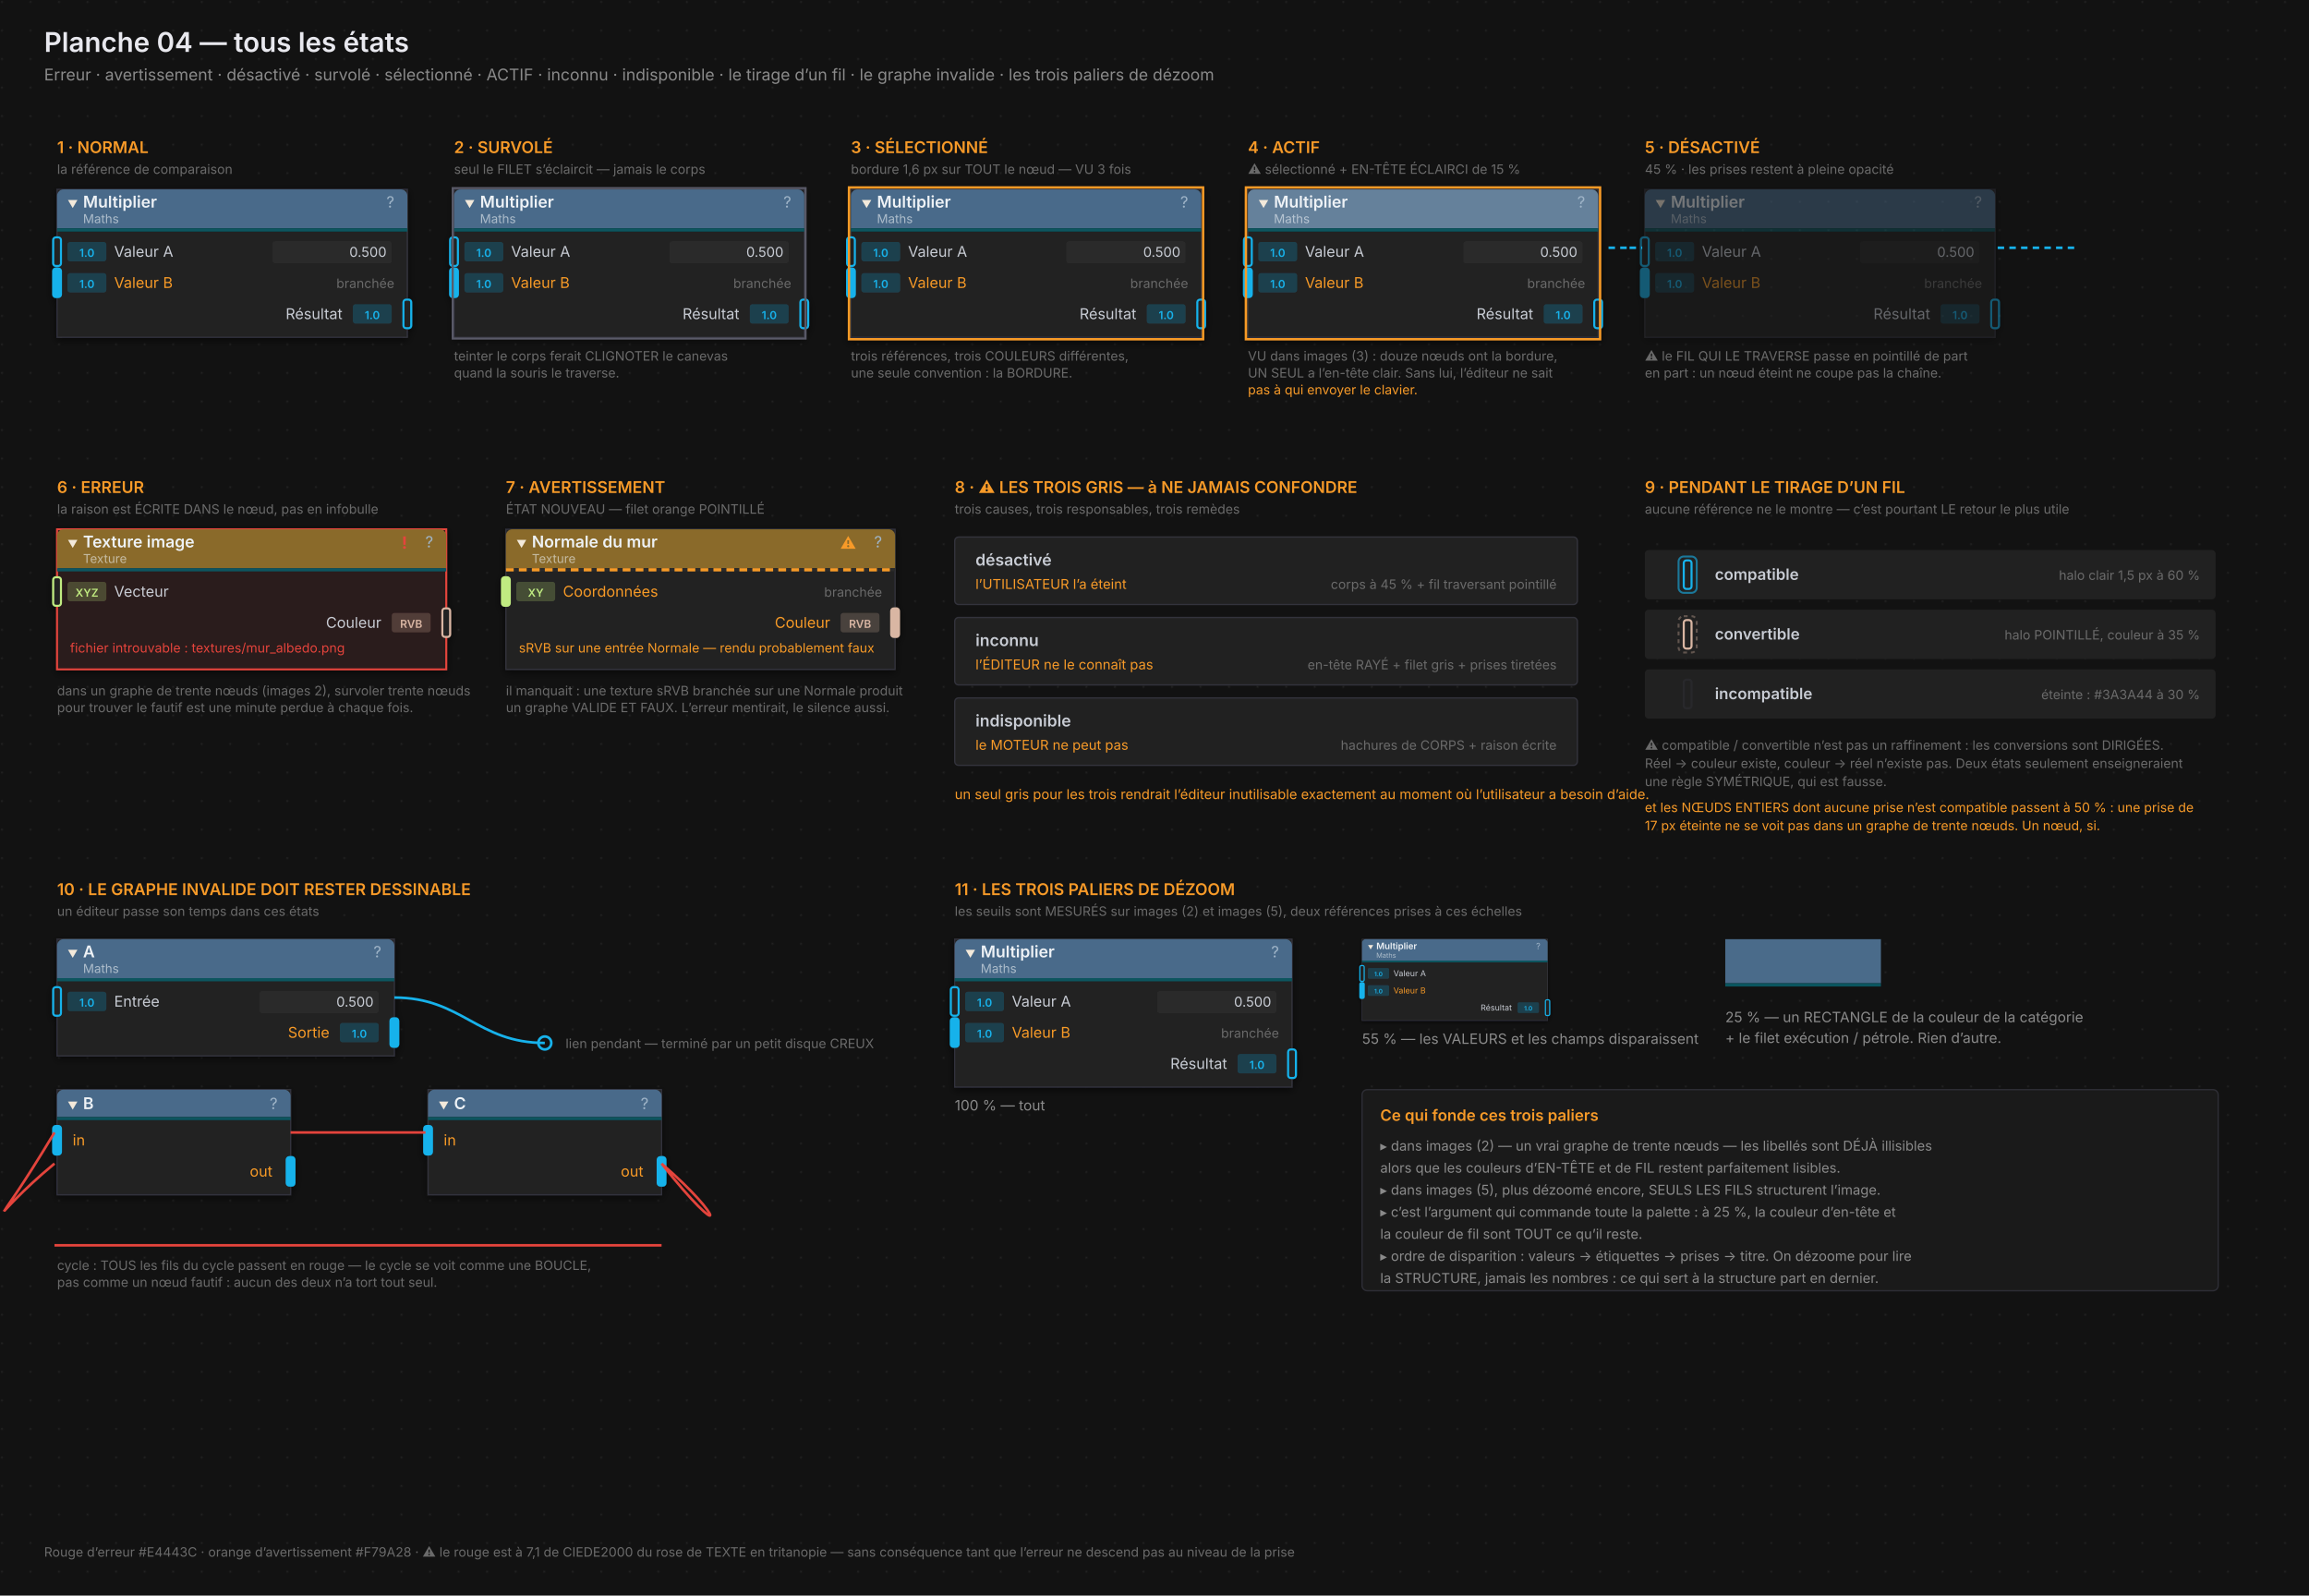
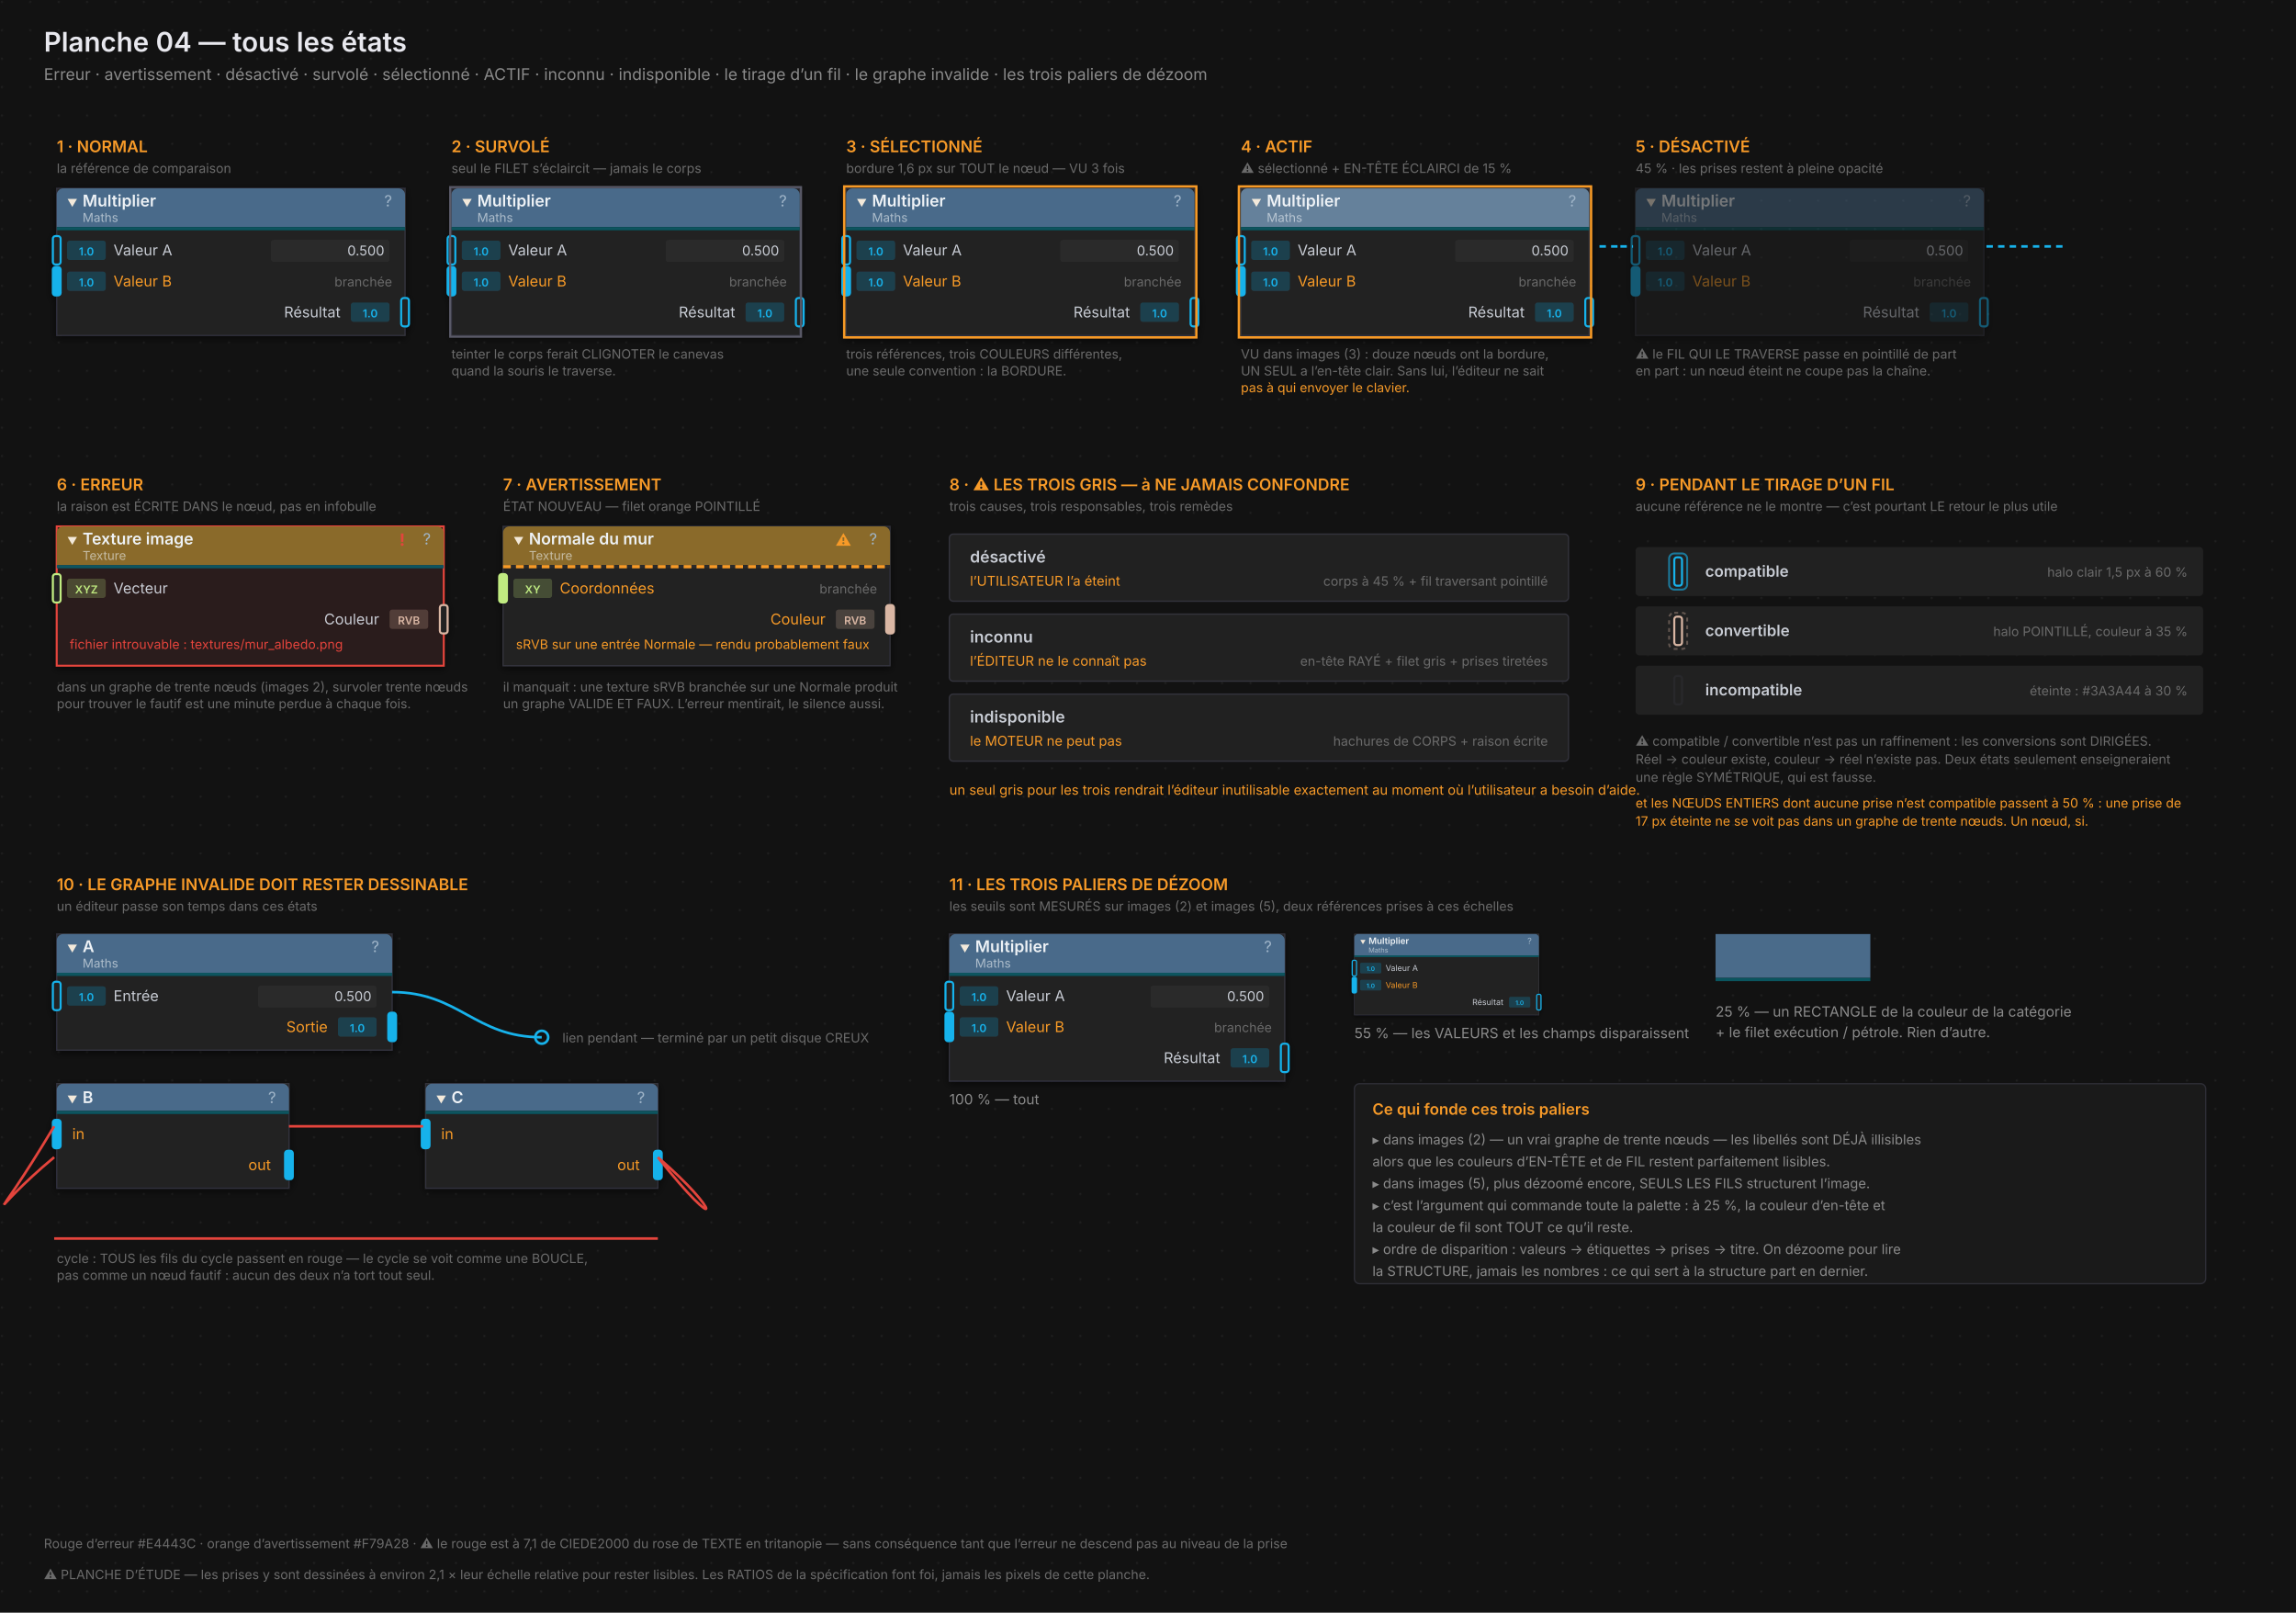
- <svg xmlns="http://www.w3.org/2000/svg" width="1780" height="1230" viewBox="0 0 1780 1230" font-family="Segoe UI, Inter, sans-serif">
+ <svg xmlns="http://www.w3.org/2000/svg" width="1780" height="1250" viewBox="0 0 1780 1250" font-family="Segoe UI, Inter, sans-serif">
  <defs>
    <pattern id="grille" width="22" height="22" patternUnits="userSpaceOnUse">
      <circle cx="1.5" cy="1.5" r="1" fill="#1C1C1C" />
    </pattern>
    <pattern id="hachure" width="8" height="8" patternUnits="userSpaceOnUse" patternTransform="rotate(45)">
      <rect width="4" height="8" fill="#3A3A44" opacity="0.55" />
    </pattern>
    <pattern id="damier" width="10" height="10" patternUnits="userSpaceOnUse">
      <rect width="10" height="10" fill="#3a3a3a" />
      <rect width="5" height="5" fill="#565656" />
      <rect x="5" y="5" width="5" height="5" fill="#565656" />
    </pattern>
    <linearGradient id="rampe" x1="0" x2="1">
      <stop offset="0%" stop-color="#0A555F" />
      <stop offset="45%" stop-color="#3aa0a8" />
      <stop offset="75%" stop-color="#F79A28" />
      <stop offset="100%" stop-color="#ffe9c2" />
    </linearGradient>
    <linearGradient id="ciel" x1="0" y1="0" x2="0" y2="1">
      <stop offset="0%" stop-color="#2b4a7a" />
      <stop offset="55%" stop-color="#d99a5a" />
      <stop offset="100%" stop-color="#141414" />
    </linearGradient>
    <filter id="ombre" x="-25%" y="-25%" width="150%" height="150%">
      <feDropShadow dx="0" dy="2" stdDeviation="3" flood-color="#000" flood-opacity="0.55" />
    </filter>
  </defs>
-   <rect width="1780" height="1230" fill="#121212" />
-   <rect width="1780" height="1230" fill="url(#grille)" />
+   <rect width="1780" height="1250" fill="#121212" />
+   <rect width="1780" height="1250" fill="url(#grille)" />
  <text x="34" y="40" fill="#E8E8EE" font-size="21" font-weight="600">Planche 04 — tous les états</text>
  <text x="34" y="62" fill="#8A8A8A" font-size="12.5">Erreur · avertissement · désactivé · survolé · sélectionné · ACTIF · inconnu · indisponible · le tirage d’un fil · le graphe invalide · les trois paliers de dézoom</text>
  <text x="44" y="118" fill="#F79A28" font-size="12.5" font-weight="600">1 · NORMAL</text>
  <text x="44" y="134" fill="#6A6A6A" font-size="10">la référence de comparaison</text>
  <g filter="url(#ombre)" opacity="1.0">
    <rect x="44" y="146" width="270" height="114" fill="#212121" stroke="#33333C" stroke-width="1" />
    <path d="M44 151a5 5 0 0 1 5 -5 h260 a5 5 0 0 1 5 5 v25 H44 z" fill="#4a6b8a" />
    <text x="52" y="160" fill="#F3E9DA" font-size="8">▼</text>
    <text x="64" y="160" fill="#EEF2F6" font-size="12.5" font-weight="600">Multiplier</text>
    <text x="64" y="172" fill="#EEF2F6" font-size="9.5" opacity="0.6">Maths</text>
    <text x="304" y="160" fill="#9FB4C8" font-size="12" text-anchor="end">?</text>
    <rect x="44" y="176" width="270" height="2.5" fill="#0A555F" />
    <rect x="41.0" y="183.0" width="6" height="22" rx="2" fill="#212121" stroke="#17B2EB" stroke-width="1.6" />
    <rect x="52" y="186.5" width="30" height="15" rx="2" fill="#17B2EB" opacity="0.22" />
    <text x="67" y="198" fill="#17B2EB" font-size="8.5" font-weight="600" text-anchor="middle">1.0</text>
    <text x="88" y="198" fill="#C8CCD4" font-size="11.5">Valeur A</text>
    <rect x="210" y="186" width="92" height="17" rx="2" fill="#2B2B2B" />
    <text x="298" y="198" fill="#C8CCD4" font-size="10.5" text-anchor="end">0.500</text>
    <rect x="41.0" y="207.0" width="6" height="22" rx="2" fill="#17B2EB" stroke="#17B2EB" stroke-width="1.6" />
    <rect x="52" y="210.5" width="30" height="15" rx="2" fill="#17B2EB" opacity="0.22" />
    <text x="67" y="222" fill="#17B2EB" font-size="8.5" font-weight="600" text-anchor="middle">1.0</text>
    <text x="88" y="222" fill="#F79A28" font-size="11.5">Valeur B</text>
    <text x="304" y="222" fill="#6A6A6A" font-size="10" text-anchor="end">branchée</text>
    <rect x="311.0" y="231.0" width="6" height="22" rx="2" fill="#212121" stroke="#17B2EB" stroke-width="1.6" />
    <rect x="272" y="234.5" width="30" height="15" rx="2" fill="#17B2EB" opacity="0.22" />
    <text x="287" y="246" fill="#17B2EB" font-size="8.5" font-weight="600" text-anchor="middle">1.0</text>
    <text x="264" y="246" fill="#C8CCD4" font-size="11.5" text-anchor="end">Résultat</text>
  </g>
  <text x="350" y="118" fill="#F79A28" font-size="12.5" font-weight="600">2 · SURVOLÉ</text>
  <text x="350" y="134" fill="#6A6A6A" font-size="10">seul le FILET s’éclaircit — jamais le corps</text>
  <g filter="url(#ombre)" opacity="1.0">
    <rect x="350" y="146" width="270" height="114" fill="#212121" stroke="#33333C" stroke-width="1" />
    <path d="M350 151a5 5 0 0 1 5 -5 h260 a5 5 0 0 1 5 5 v25 H350 z" fill="#4a6b8a" />
    <text x="358" y="160" fill="#F3E9DA" font-size="8">▼</text>
    <text x="370" y="160" fill="#EEF2F6" font-size="12.5" font-weight="600">Multiplier</text>
    <text x="370" y="172" fill="#EEF2F6" font-size="9.5" opacity="0.6">Maths</text>
    <text x="610" y="160" fill="#9FB4C8" font-size="12" text-anchor="end">?</text>
    <rect x="350" y="176" width="270" height="2.5" fill="#0A555F" />
    <rect x="347.0" y="183.0" width="6" height="22" rx="2" fill="#212121" stroke="#17B2EB" stroke-width="1.6" />
    <rect x="358" y="186.5" width="30" height="15" rx="2" fill="#17B2EB" opacity="0.22" />
    <text x="373" y="198" fill="#17B2EB" font-size="8.5" font-weight="600" text-anchor="middle">1.0</text>
    <text x="394" y="198" fill="#C8CCD4" font-size="11.5">Valeur A</text>
    <rect x="516" y="186" width="92" height="17" rx="2" fill="#2B2B2B" />
    <text x="604" y="198" fill="#C8CCD4" font-size="10.5" text-anchor="end">0.500</text>
    <rect x="347.0" y="207.0" width="6" height="22" rx="2" fill="#17B2EB" stroke="#17B2EB" stroke-width="1.6" />
    <rect x="358" y="210.5" width="30" height="15" rx="2" fill="#17B2EB" opacity="0.22" />
    <text x="373" y="222" fill="#17B2EB" font-size="8.5" font-weight="600" text-anchor="middle">1.0</text>
    <text x="394" y="222" fill="#F79A28" font-size="11.5">Valeur B</text>
    <text x="610" y="222" fill="#6A6A6A" font-size="10" text-anchor="end">branchée</text>
    <rect x="617.0" y="231.0" width="6" height="22" rx="2" fill="#212121" stroke="#17B2EB" stroke-width="1.6" />
    <rect x="578" y="234.5" width="30" height="15" rx="2" fill="#17B2EB" opacity="0.22" />
    <text x="593" y="246" fill="#17B2EB" font-size="8.5" font-weight="600" text-anchor="middle">1.0</text>
    <text x="570" y="246" fill="#C8CCD4" font-size="11.5" text-anchor="end">Résultat</text>
  </g>
  <rect x="349" y="145" width="272" height="116" fill="none" stroke="#5A5A68" stroke-width="1.6" />
  <text x="350" y="278" fill="#6A6A6A" font-size="10">teinter le corps ferait CLIGNOTER le canevas</text>
  <text x="350" y="291" fill="#6A6A6A" font-size="10">quand la souris le traverse.</text>
  <text x="656" y="118" fill="#F79A28" font-size="12.5" font-weight="600">3 · SÉLECTIONNÉ</text>
  <text x="656" y="134" fill="#6A6A6A" font-size="10">bordure 1,6 px sur TOUT le nœud — VU 3 fois</text>
  <g filter="url(#ombre)" opacity="1.0">
    <rect x="656" y="146" width="270" height="114" fill="#212121" stroke="#33333C" stroke-width="1" />
    <path d="M656 151a5 5 0 0 1 5 -5 h260 a5 5 0 0 1 5 5 v25 H656 z" fill="#4a6b8a" />
    <text x="664" y="160" fill="#F3E9DA" font-size="8">▼</text>
    <text x="676" y="160" fill="#EEF2F6" font-size="12.5" font-weight="600">Multiplier</text>
    <text x="676" y="172" fill="#EEF2F6" font-size="9.5" opacity="0.6">Maths</text>
    <text x="916" y="160" fill="#9FB4C8" font-size="12" text-anchor="end">?</text>
    <rect x="656" y="176" width="270" height="2.5" fill="#0A555F" />
    <rect x="653.0" y="183.0" width="6" height="22" rx="2" fill="#212121" stroke="#17B2EB" stroke-width="1.6" />
    <rect x="664" y="186.5" width="30" height="15" rx="2" fill="#17B2EB" opacity="0.22" />
    <text x="679" y="198" fill="#17B2EB" font-size="8.5" font-weight="600" text-anchor="middle">1.0</text>
    <text x="700" y="198" fill="#C8CCD4" font-size="11.5">Valeur A</text>
    <rect x="822" y="186" width="92" height="17" rx="2" fill="#2B2B2B" />
    <text x="910" y="198" fill="#C8CCD4" font-size="10.5" text-anchor="end">0.500</text>
    <rect x="653.0" y="207.0" width="6" height="22" rx="2" fill="#17B2EB" stroke="#17B2EB" stroke-width="1.6" />
    <rect x="664" y="210.5" width="30" height="15" rx="2" fill="#17B2EB" opacity="0.22" />
    <text x="679" y="222" fill="#17B2EB" font-size="8.5" font-weight="600" text-anchor="middle">1.0</text>
    <text x="700" y="222" fill="#F79A28" font-size="11.5">Valeur B</text>
    <text x="916" y="222" fill="#6A6A6A" font-size="10" text-anchor="end">branchée</text>
    <rect x="923.0" y="231.0" width="6" height="22" rx="2" fill="#212121" stroke="#17B2EB" stroke-width="1.6" />
    <rect x="884" y="234.5" width="30" height="15" rx="2" fill="#17B2EB" opacity="0.22" />
    <text x="899" y="246" fill="#17B2EB" font-size="8.5" font-weight="600" text-anchor="middle">1.0</text>
    <text x="876" y="246" fill="#C8CCD4" font-size="11.5" text-anchor="end">Résultat</text>
    <rect x="654.5" y="144.5" width="273" height="117" fill="none" stroke="#F79A28" stroke-width="1.8" />
  </g>
  <text x="656" y="278" fill="#6A6A6A" font-size="10">trois références, trois COULEURS différentes,</text>
  <text x="656" y="291" fill="#6A6A6A" font-size="10">une seule convention : la BORDURE.</text>
  <text x="962" y="118" fill="#F79A28" font-size="12.5" font-weight="600">4 · ACTIF</text>
  <text x="962" y="134" fill="#6A6A6A" font-size="10">⚠ sélectionné + EN-TÊTE ÉCLAIRCI de 15 %</text>
  <g filter="url(#ombre)" opacity="1.0">
    <rect x="962" y="146" width="270" height="114" fill="#212121" stroke="#33333C" stroke-width="1" />
    <path d="M962 151a5 5 0 0 1 5 -5 h260 a5 5 0 0 1 5 5 v25 H962 z" fill="#4a6b8a" />
    <path d="M962 151a5 5 0 0 1 5 -5 h260 a5 5 0 0 1 5 5 v25 H962 z" fill="#FFFFFF" opacity="0.15" />
    <text x="970" y="160" fill="#F3E9DA" font-size="8">▼</text>
    <text x="982" y="160" fill="#EEF2F6" font-size="12.5" font-weight="600">Multiplier</text>
    <text x="982" y="172" fill="#EEF2F6" font-size="9.5" opacity="0.6">Maths</text>
    <text x="1222" y="160" fill="#9FB4C8" font-size="12" text-anchor="end">?</text>
    <rect x="962" y="176" width="270" height="2.5" fill="#0A555F" />
    <rect x="959.0" y="183.0" width="6" height="22" rx="2" fill="#212121" stroke="#17B2EB" stroke-width="1.6" />
    <rect x="970" y="186.5" width="30" height="15" rx="2" fill="#17B2EB" opacity="0.22" />
    <text x="985" y="198" fill="#17B2EB" font-size="8.5" font-weight="600" text-anchor="middle">1.0</text>
    <text x="1006" y="198" fill="#C8CCD4" font-size="11.5">Valeur A</text>
    <rect x="1128" y="186" width="92" height="17" rx="2" fill="#2B2B2B" />
    <text x="1216" y="198" fill="#C8CCD4" font-size="10.5" text-anchor="end">0.500</text>
    <rect x="959.0" y="207.0" width="6" height="22" rx="2" fill="#17B2EB" stroke="#17B2EB" stroke-width="1.6" />
    <rect x="970" y="210.5" width="30" height="15" rx="2" fill="#17B2EB" opacity="0.22" />
    <text x="985" y="222" fill="#17B2EB" font-size="8.5" font-weight="600" text-anchor="middle">1.0</text>
    <text x="1006" y="222" fill="#F79A28" font-size="11.5">Valeur B</text>
    <text x="1222" y="222" fill="#6A6A6A" font-size="10" text-anchor="end">branchée</text>
    <rect x="1229.0" y="231.0" width="6" height="22" rx="2" fill="#212121" stroke="#17B2EB" stroke-width="1.6" />
    <rect x="1190" y="234.5" width="30" height="15" rx="2" fill="#17B2EB" opacity="0.22" />
    <text x="1205" y="246" fill="#17B2EB" font-size="8.5" font-weight="600" text-anchor="middle">1.0</text>
    <text x="1182" y="246" fill="#C8CCD4" font-size="11.5" text-anchor="end">Résultat</text>
    <rect x="960.5" y="144.5" width="273" height="117" fill="none" stroke="#F79A28" stroke-width="1.8" />
  </g>
  <text x="962" y="278" fill="#6A6A6A" font-size="10">VU dans images (3) : douze nœuds ont la bordure,</text>
  <text x="962" y="291" fill="#6A6A6A" font-size="10">UN SEUL a l’en-tête clair. Sans lui, l’éditeur ne sait</text>
  <text x="962" y="304" fill="#F79A28" font-size="10">pas à qui envoyer le clavier.</text>
  <text x="1268" y="118" fill="#F79A28" font-size="12.5" font-weight="600">5 · DÉSACTIVÉ</text>
  <text x="1268" y="134" fill="#6A6A6A" font-size="10">45 % · les prises restent à pleine opacité</text>
  <g filter="url(#ombre)" opacity="0.45">
    <rect x="1268" y="146" width="270" height="114" fill="#212121" stroke="#33333C" stroke-width="1" />
    <path d="M1268 151a5 5 0 0 1 5 -5 h260 a5 5 0 0 1 5 5 v25 H1268 z" fill="#4a6b8a" />
    <text x="1276" y="160" fill="#F3E9DA" font-size="8">▼</text>
    <text x="1288" y="160" fill="#EEF2F6" font-size="12.5" font-weight="600">Multiplier</text>
    <text x="1288" y="172" fill="#EEF2F6" font-size="9.5" opacity="0.6">Maths</text>
    <text x="1528" y="160" fill="#9FB4C8" font-size="12" text-anchor="end">?</text>
    <rect x="1268" y="176" width="270" height="2.5" fill="#0A555F" />
    <rect x="1265.0" y="183.0" width="6" height="22" rx="2" fill="#212121" stroke="#17B2EB" stroke-width="1.6" />
    <rect x="1276" y="186.5" width="30" height="15" rx="2" fill="#17B2EB" opacity="0.22" />
    <text x="1291" y="198" fill="#17B2EB" font-size="8.5" font-weight="600" text-anchor="middle">1.0</text>
    <text x="1312" y="198" fill="#C8CCD4" font-size="11.5">Valeur A</text>
    <rect x="1434" y="186" width="92" height="17" rx="2" fill="#2B2B2B" />
    <text x="1522" y="198" fill="#C8CCD4" font-size="10.5" text-anchor="end">0.500</text>
    <rect x="1265.0" y="207.0" width="6" height="22" rx="2" fill="#17B2EB" stroke="#17B2EB" stroke-width="1.6" />
    <rect x="1276" y="210.5" width="30" height="15" rx="2" fill="#17B2EB" opacity="0.22" />
    <text x="1291" y="222" fill="#17B2EB" font-size="8.5" font-weight="600" text-anchor="middle">1.0</text>
    <text x="1312" y="222" fill="#F79A28" font-size="11.5">Valeur B</text>
    <text x="1528" y="222" fill="#6A6A6A" font-size="10" text-anchor="end">branchée</text>
    <rect x="1535.0" y="231.0" width="6" height="22" rx="2" fill="#212121" stroke="#17B2EB" stroke-width="1.6" />
    <rect x="1496" y="234.5" width="30" height="15" rx="2" fill="#17B2EB" opacity="0.22" />
    <text x="1511" y="246" fill="#17B2EB" font-size="8.5" font-weight="600" text-anchor="middle">1.0</text>
    <text x="1488" y="246" fill="#C8CCD4" font-size="11.5" text-anchor="end">Résultat</text>
  </g>
  <path d="M1240 191C1280 191 1226 191 1266 191" fill="none" stroke="#17B2EB" stroke-width="2" stroke-dasharray="5 4" />
  <path d="M1540 191C1580 191 1560 191 1600 191" fill="none" stroke="#17B2EB" stroke-width="2" stroke-dasharray="5 4" />
  <text x="1268" y="278" fill="#6A6A6A" font-size="10">⚠ le FIL QUI LE TRAVERSE passe en pointillé de part</text>
  <text x="1268" y="291" fill="#6A6A6A" font-size="10">en part : un nœud éteint ne coupe pas la chaîne.</text>
  <text x="44" y="380" fill="#F79A28" font-size="12.5" font-weight="600">6 · ERREUR</text>
  <text x="44" y="396" fill="#6A6A6A" font-size="10">la raison est ÉCRITE DANS le nœud, pas en infobulle</text>
  <g filter="url(#ombre)" opacity="1.0">
    <rect x="44" y="408" width="300" height="108" fill="#2A1A1A" stroke="#E4443C" stroke-width="1.5" />
    <path d="M44 413a5 5 0 0 1 5 -5 h290 a5 5 0 0 1 5 5 v25 H44 z" fill="#8a6b2a" />
    <text x="52" y="422" fill="#F3E9DA" font-size="8">▼</text>
    <text x="64" y="422" fill="#EEF2F6" font-size="12.5" font-weight="600">Texture image</text>
    <text x="64" y="434" fill="#EEF2F6" font-size="9.5" opacity="0.6">Texture</text>
    <text x="334" y="422" fill="#9FB4C8" font-size="12" text-anchor="end">?</text>
    <rect x="44" y="438" width="300" height="2.5" fill="#0A555F" />
    <rect x="41.0" y="445.0" width="6" height="22" rx="2" fill="#212121" stroke="#C0EB81" stroke-width="1.6" />
    <rect x="52" y="448.5" width="30" height="15" rx="2" fill="#C0EB81" opacity="0.22" />
    <text x="67" y="460" fill="#C0EB81" font-size="8.5" font-weight="600" text-anchor="middle">XYZ</text>
    <text x="88" y="460" fill="#C8CCD4" font-size="11.5">Vecteur</text>
    <rect x="341.0" y="469.0" width="6" height="22" rx="2" fill="#212121" stroke="#D9B6A3" stroke-width="1.6" />
    <rect x="302" y="472.5" width="30" height="15" rx="2" fill="#D9B6A3" opacity="0.22" />
    <text x="317" y="484" fill="#D9B6A3" font-size="8.5" font-weight="600" text-anchor="middle">RVB</text>
    <text x="294" y="484" fill="#C8CCD4" font-size="11.5" text-anchor="end">Couleur</text>
    <text x="54" y="503" fill="#E4443C" font-size="10">fichier introuvable : textures/mur_albedo.png</text>
  </g>
  <text x="314" y="423" fill="#E4443C" font-size="13" font-weight="700" text-anchor="end">!</text>
  <text x="44" y="536" fill="#6A6A6A" font-size="10">dans un graphe de trente nœuds (images 2), survoler trente nœuds</text>
  <text x="44" y="549" fill="#6A6A6A" font-size="10">pour trouver le fautif est une minute perdue à chaque fois.</text>
  <text x="390" y="380" fill="#F79A28" font-size="12.5" font-weight="600">7 · AVERTISSEMENT</text>
  <text x="390" y="396" fill="#6A6A6A" font-size="10">ÉTAT NOUVEAU — filet orange POINTILLÉ</text>
  <g filter="url(#ombre)" opacity="1.0">
    <rect x="390" y="408" width="300" height="108" fill="#212121" stroke="#33333C" stroke-width="1" />
    <path d="M390 413a5 5 0 0 1 5 -5 h290 a5 5 0 0 1 5 5 v25 H390 z" fill="#8a6b2a" />
    <text x="398" y="422" fill="#F3E9DA" font-size="8">▼</text>
    <text x="410" y="422" fill="#EEF2F6" font-size="12.5" font-weight="600">Normale du mur</text>
    <text x="410" y="434" fill="#EEF2F6" font-size="9.5" opacity="0.6">Texture</text>
    <text x="680" y="422" fill="#9FB4C8" font-size="12" text-anchor="end">?</text>
    <rect x="390" y="438" width="300" height="2.5" fill="#2A2A2A" mask="none" opacity="1" />
    <path d="M390 439.25H690" stroke="#F79A28" stroke-width="2.5" stroke-dasharray="6 4" />
    <rect x="387.0" y="445.0" width="6" height="22" rx="2" fill="#C0EB81" stroke="#C0EB81" stroke-width="1.6" />
    <rect x="398" y="448.5" width="30" height="15" rx="2" fill="#C0EB81" opacity="0.22" />
    <text x="413" y="460" fill="#C0EB81" font-size="8.5" font-weight="600" text-anchor="middle">XY</text>
    <text x="434" y="460" fill="#F79A28" font-size="11.5">Coordonnées</text>
    <text x="680" y="460" fill="#6A6A6A" font-size="10" text-anchor="end">branchée</text>
    <rect x="687.0" y="469.0" width="6" height="22" rx="2" fill="#D9B6A3" stroke="#D9B6A3" stroke-width="1.6" />
    <rect x="648" y="472.5" width="30" height="15" rx="2" fill="#D9B6A3" opacity="0.22" />
    <text x="663" y="484" fill="#D9B6A3" font-size="8.5" font-weight="600" text-anchor="middle">RVB</text>
    <text x="640" y="484" fill="#F79A28" font-size="11.5" text-anchor="end">Couleur</text>
    <text x="400" y="503" fill="#F79A28" font-size="10">sRVB sur une entrée Normale — rendu probablement faux</text>
  </g>
  <text x="660" y="423" fill="#F79A28" font-size="12" font-weight="700" text-anchor="end">⚠</text>
  <text x="390" y="536" fill="#6A6A6A" font-size="10">il manquait : une texture sRVB branchée sur une Normale produit</text>
  <text x="390" y="549" fill="#6A6A6A" font-size="10">un graphe VALIDE ET FAUX. L’erreur mentirait, le silence aussi.</text>
  <text x="736" y="380" fill="#F79A28" font-size="12.5" font-weight="600">8 · ⚠ LES TROIS GRIS — à NE JAMAIS CONFONDRE</text>
  <text x="736" y="396" fill="#6A6A6A" font-size="10">trois causes, trois responsables, trois remèdes</text>
  <rect x="736" y="414" width="480" height="52" rx="3" fill="#212121" stroke="#33333C" />
  <text x="752" y="436" fill="#C8CCD4" font-size="12.5" font-weight="600">désactivé</text>
  <text x="752" y="454" fill="#F79A28" font-size="10.5">l’UTILISATEUR l’a éteint</text>
  <text x="1200" y="454" fill="#6A6A6A" font-size="10" text-anchor="end">corps à 45 % + fil traversant pointillé</text>
  <rect x="736" y="476" width="480" height="52" rx="3" fill="#212121" stroke="#33333C" />
  <text x="752" y="498" fill="#C8CCD4" font-size="12.5" font-weight="600">inconnu</text>
  <text x="752" y="516" fill="#F79A28" font-size="10.5">l’ÉDITEUR ne le connaît pas</text>
  <text x="1200" y="516" fill="#6A6A6A" font-size="10" text-anchor="end">en-tête RAYÉ + filet gris + prises tiretées</text>
  <rect x="736" y="538" width="480" height="52" rx="3" fill="#212121" stroke="#33333C" />
  <text x="752" y="560" fill="#C8CCD4" font-size="12.5" font-weight="600">indisponible</text>
  <text x="752" y="578" fill="#F79A28" font-size="10.5">le MOTEUR ne peut pas</text>
  <text x="1200" y="578" fill="#6A6A6A" font-size="10" text-anchor="end">hachures de CORPS + raison écrite</text>
  <text x="736" y="616" fill="#F79A28" font-size="10.5">un seul gris pour les trois rendrait l’éditeur inutilisable exactement au moment où l’utilisateur a besoin d’aide.</text>
  <text x="1268" y="380" fill="#F79A28" font-size="12.5" font-weight="600">9 · PENDANT LE TIRAGE D’UN FIL</text>
  <text x="1268" y="396" fill="#6A6A6A" font-size="10">aucune référence ne le montre — c’est pourtant LE retour le plus utile</text>
  <rect x="1268" y="424" width="440" height="38" rx="3" fill="#212121" />
  <rect x="1294" y="429" width="14" height="28" rx="4" fill="none" stroke="#17B2EB" stroke-width="1.5" opacity="0.6" />
  <g opacity="1.0">
    <rect x="1298.0" y="432.0" width="6" height="22" rx="2" fill="#212121" stroke="#17B2EB" stroke-width="1.6" />
  </g>
  <text x="1322" y="447" fill="#C8CCD4" font-size="12" font-weight="600">compatible</text>
  <text x="1696" y="447" fill="#6A6A6A" font-size="10" text-anchor="end">halo clair 1,5 px à 60 %</text>
  <rect x="1268" y="470" width="440" height="38" rx="3" fill="#212121" />
  <rect x="1294" y="475" width="14" height="28" rx="4" fill="none" stroke="#D9B6A3" stroke-width="1.5" stroke-dasharray="3 3" opacity="0.35" />
  <g opacity="1.0">
    <rect x="1298.0" y="478.0" width="6" height="22" rx="2" fill="#212121" stroke="#D9B6A3" stroke-width="1.6" />
  </g>
  <text x="1322" y="493" fill="#C8CCD4" font-size="12" font-weight="600">convertible</text>
  <text x="1696" y="493" fill="#6A6A6A" font-size="10" text-anchor="end">halo POINTILLÉ, couleur à 35 %</text>
  <rect x="1268" y="516" width="440" height="38" rx="3" fill="#212121" />
  <g opacity="0.3">
    <rect x="1298.0" y="524.0" width="6" height="22" rx="2" fill="#212121" stroke="#3A3A44" stroke-width="1.6" />
  </g>
  <text x="1322" y="539" fill="#C8CCD4" font-size="12" font-weight="600">incompatible</text>
  <text x="1696" y="539" fill="#6A6A6A" font-size="10" text-anchor="end">éteinte : #3A3A44 à 30 %</text>
  <text x="1268" y="578" fill="#6A6A6A" font-size="10">⚠ compatible / convertible n’est pas un raffinement : les conversions sont DIRIGÉES.</text>
  <text x="1268" y="592" fill="#6A6A6A" font-size="10">Réel → couleur existe, couleur → réel n’existe pas. Deux états seulement enseigneraient</text>
  <text x="1268" y="606" fill="#6A6A6A" font-size="10">une règle SYMÉTRIQUE, qui est fausse.</text>
  <text x="1268" y="626" fill="#F79A28" font-size="10">et les NŒUDS ENTIERS dont aucune prise n’est compatible passent à 50 % : une prise de</text>
  <text x="1268" y="640" fill="#F79A28" font-size="10">17 px éteinte ne se voit pas dans un graphe de trente nœuds. Un nœud, si.</text>
  <text x="44" y="690" fill="#F79A28" font-size="12.5" font-weight="600">10 · LE GRAPHE INVALIDE DOIT RESTER DESSINABLE</text>
  <text x="44" y="706" fill="#6A6A6A" font-size="10">un éditeur passe son temps dans ces états</text>
  <g filter="url(#ombre)" opacity="1.0">
    <rect x="44" y="724" width="260" height="90" fill="#212121" stroke="#33333C" stroke-width="1" />
    <path d="M44 729a5 5 0 0 1 5 -5 h250 a5 5 0 0 1 5 5 v25 H44 z" fill="#4a6b8a" />
    <text x="52" y="738" fill="#F3E9DA" font-size="8">▼</text>
    <text x="64" y="738" fill="#EEF2F6" font-size="12.5" font-weight="600">A</text>
    <text x="64" y="750" fill="#EEF2F6" font-size="9.5" opacity="0.6">Maths</text>
    <text x="294" y="738" fill="#9FB4C8" font-size="12" text-anchor="end">?</text>
    <rect x="44" y="754" width="260" height="2.5" fill="#0A555F" />
    <rect x="41.0" y="761.0" width="6" height="22" rx="2" fill="#212121" stroke="#17B2EB" stroke-width="1.6" />
    <rect x="52" y="764.5" width="30" height="15" rx="2" fill="#17B2EB" opacity="0.22" />
    <text x="67" y="776" fill="#17B2EB" font-size="8.5" font-weight="600" text-anchor="middle">1.0</text>
    <text x="88" y="776" fill="#C8CCD4" font-size="11.5">Entrée</text>
    <rect x="200" y="764" width="92" height="17" rx="2" fill="#2B2B2B" />
    <text x="288" y="776" fill="#C8CCD4" font-size="10.5" text-anchor="end">0.500</text>
    <rect x="301.0" y="785.0" width="6" height="22" rx="2" fill="#17B2EB" stroke="#17B2EB" stroke-width="1.6" />
    <rect x="262" y="788.5" width="30" height="15" rx="2" fill="#17B2EB" opacity="0.22" />
    <text x="277" y="800" fill="#17B2EB" font-size="8.5" font-weight="600" text-anchor="middle">1.0</text>
    <text x="254" y="800" fill="#F79A28" font-size="11.5" text-anchor="end">Sortie</text>
  </g>
  <path d="M304 769C356.2 769 367.8 804 420 804" fill="none" stroke="#17B2EB" stroke-width="2" />
  <circle cx="420" cy="804" r="5" fill="none" stroke="#17B2EB" stroke-width="2" />
  <text x="436" y="808" fill="#6A6A6A" font-size="10">lien pendant — terminé par un petit disque CREUX</text>
  <g filter="url(#ombre)" opacity="1.0">
    <rect x="44" y="840" width="180" height="81" fill="#212121" stroke="#33333C" stroke-width="1" />
    <path d="M44 845a5 5 0 0 1 5 -5 h170 a5 5 0 0 1 5 5 v16 H44 z" fill="#4a6b8a" />
    <text x="52" y="855" fill="#F3E9DA" font-size="8">▼</text>
    <text x="64" y="855" fill="#EEF2F6" font-size="12.5" font-weight="600">B</text>
    <text x="214" y="855" fill="#9FB4C8" font-size="12" text-anchor="end">?</text>
    <rect x="44" y="861" width="180" height="2.5" fill="#0A555F" />
    <rect x="41.0" y="868.0" width="6" height="22" rx="2" fill="#17B2EB" stroke="#17B2EB" stroke-width="1.6" />
    <text x="56" y="883" fill="#F79A28" font-size="11.5">in</text>
    <rect x="221.0" y="892.0" width="6" height="22" rx="2" fill="#17B2EB" stroke="#17B2EB" stroke-width="1.6" />
    <text x="210" y="907" fill="#F79A28" font-size="11.5" text-anchor="end">out</text>
  </g>
  <g filter="url(#ombre)" opacity="1.0">
    <rect x="330" y="840" width="180" height="81" fill="#212121" stroke="#33333C" stroke-width="1" />
    <path d="M330 845a5 5 0 0 1 5 -5 h170 a5 5 0 0 1 5 5 v16 H330 z" fill="#4a6b8a" />
    <text x="338" y="855" fill="#F3E9DA" font-size="8">▼</text>
    <text x="350" y="855" fill="#EEF2F6" font-size="12.5" font-weight="600">C</text>
    <text x="500" y="855" fill="#9FB4C8" font-size="12" text-anchor="end">?</text>
    <rect x="330" y="861" width="180" height="2.5" fill="#0A555F" />
    <rect x="327.0" y="868.0" width="6" height="22" rx="2" fill="#17B2EB" stroke="#17B2EB" stroke-width="1.6" />
    <text x="342" y="883" fill="#F79A28" font-size="11.5">in</text>
    <rect x="507.0" y="892.0" width="6" height="22" rx="2" fill="#17B2EB" stroke="#17B2EB" stroke-width="1.6" />
    <text x="496" y="907" fill="#F79A28" font-size="11.5" text-anchor="end">out</text>
  </g>
  <path d="M224 873C270.8 873 281.2 873 328 873" fill="none" stroke="#E4443C" stroke-width="2" />
  <path d="M510 897 C 560 940 560 960 510 897" fill="none" stroke="#E4443C" stroke-width="2" />
  <path d="M42 897 C -10 940 -10 960 42 873" fill="none" stroke="#E4443C" stroke-width="2" />
  <path d="M42 960 H510" fill="none" stroke="#E4443C" stroke-width="2" />
  <text x="44" y="979" fill="#6A6A6A" font-size="10">cycle : TOUS les fils du cycle passent en rouge — le cycle se voit comme une BOUCLE,</text>
  <text x="44" y="992" fill="#6A6A6A" font-size="10">pas comme un nœud fautif : aucun des deux n’a tort tout seul.</text>
  <text x="736" y="690" fill="#F79A28" font-size="12.5" font-weight="600">11 · LES TROIS PALIERS DE DÉZOOM</text>
  <text x="736" y="706" fill="#6A6A6A" font-size="10">les seuils sont MESURÉS sur images (2) et images (5), deux références prises à ces échelles</text>
  <g filter="url(#ombre)" opacity="1.0">
    <rect x="736" y="724" width="260" height="114" fill="#212121" stroke="#33333C" stroke-width="1" />
    <path d="M736 729a5 5 0 0 1 5 -5 h250 a5 5 0 0 1 5 5 v25 H736 z" fill="#4a6b8a" />
    <text x="744" y="738" fill="#F3E9DA" font-size="8">▼</text>
    <text x="756" y="738" fill="#EEF2F6" font-size="12.5" font-weight="600">Multiplier</text>
    <text x="756" y="750" fill="#EEF2F6" font-size="9.5" opacity="0.6">Maths</text>
    <text x="986" y="738" fill="#9FB4C8" font-size="12" text-anchor="end">?</text>
    <rect x="736" y="754" width="260" height="2.5" fill="#0A555F" />
    <rect x="733.0" y="761.0" width="6" height="22" rx="2" fill="#212121" stroke="#17B2EB" stroke-width="1.6" />
    <rect x="744" y="764.5" width="30" height="15" rx="2" fill="#17B2EB" opacity="0.22" />
    <text x="759" y="776" fill="#17B2EB" font-size="8.5" font-weight="600" text-anchor="middle">1.0</text>
    <text x="780" y="776" fill="#C8CCD4" font-size="11.5">Valeur A</text>
    <rect x="892" y="764" width="92" height="17" rx="2" fill="#2B2B2B" />
    <text x="980" y="776" fill="#C8CCD4" font-size="10.5" text-anchor="end">0.500</text>
    <rect x="733.0" y="785.0" width="6" height="22" rx="2" fill="#17B2EB" stroke="#17B2EB" stroke-width="1.6" />
    <rect x="744" y="788.5" width="30" height="15" rx="2" fill="#17B2EB" opacity="0.22" />
    <text x="759" y="800" fill="#17B2EB" font-size="8.5" font-weight="600" text-anchor="middle">1.0</text>
    <text x="780" y="800" fill="#F79A28" font-size="11.5">Valeur B</text>
    <text x="986" y="800" fill="#6A6A6A" font-size="10" text-anchor="end">branchée</text>
    <rect x="993.0" y="809.0" width="6" height="22" rx="2" fill="#212121" stroke="#17B2EB" stroke-width="1.6" />
    <rect x="954" y="812.5" width="30" height="15" rx="2" fill="#17B2EB" opacity="0.22" />
    <text x="969" y="824" fill="#17B2EB" font-size="8.5" font-weight="600" text-anchor="middle">1.0</text>
    <text x="946" y="824" fill="#C8CCD4" font-size="11.5" text-anchor="end">Résultat</text>
  </g>
  <text x="736" y="856" fill="#8A8A8A" font-size="11">100 % — tout</text>
  <g transform="translate(1050,724) scale(0.55)">
    <g filter="url(#ombre)" opacity="1.0">
      <rect x="0" y="0" width="260" height="114" fill="#212121" stroke="#33333C" stroke-width="1" />
      <path d="M0 5a5 5 0 0 1 5 -5 h250 a5 5 0 0 1 5 5 v25 H0 z" fill="#4a6b8a" />
      <text x="8" y="14" fill="#F3E9DA" font-size="8">▼</text>
      <text x="20" y="14" fill="#EEF2F6" font-size="12.5" font-weight="600">Multiplier</text>
      <text x="20" y="26" fill="#EEF2F6" font-size="9.5" opacity="0.6">Maths</text>
      <text x="250" y="14" fill="#9FB4C8" font-size="12" text-anchor="end">?</text>
      <rect x="0" y="30" width="260" height="2.5" fill="#0A555F" />
      <rect x="-3.0" y="37.0" width="6" height="22" rx="2" fill="#212121" stroke="#17B2EB" stroke-width="1.6" />
      <rect x="8" y="40.5" width="30" height="15" rx="2" fill="#17B2EB" opacity="0.22" />
      <text x="23" y="52" fill="#17B2EB" font-size="8.5" font-weight="600" text-anchor="middle">1.0</text>
      <text x="44" y="52" fill="#C8CCD4" font-size="11.5">Valeur A</text>
      <rect x="-3.0" y="61.0" width="6" height="22" rx="2" fill="#17B2EB" stroke="#17B2EB" stroke-width="1.6" />
      <rect x="8" y="64.5" width="30" height="15" rx="2" fill="#17B2EB" opacity="0.22" />
      <text x="23" y="76" fill="#17B2EB" font-size="8.5" font-weight="600" text-anchor="middle">1.0</text>
      <text x="44" y="76" fill="#F79A28" font-size="11.5">Valeur B</text>
      <rect x="257.0" y="85.0" width="6" height="22" rx="2" fill="#212121" stroke="#17B2EB" stroke-width="1.6" />
      <rect x="218" y="88.5" width="30" height="15" rx="2" fill="#17B2EB" opacity="0.22" />
      <text x="233" y="100" fill="#17B2EB" font-size="8.5" font-weight="600" text-anchor="middle">1.0</text>
      <text x="210" y="100" fill="#C8CCD4" font-size="11.5" text-anchor="end">Résultat</text>
    </g>
  </g>
  <text x="1050" y="804.7" fill="#8A8A8A" font-size="11">55 % — les VALEURS et les champs disparaissent</text>
  <rect x="1330" y="724" width="120" height="34" rx="0" fill="#4a6b8a" />
  <rect x="1330" y="758" width="120" height="2.5" fill="#0A555F" />
  <text x="1330" y="788" fill="#8A8A8A" font-size="11">25 % — un RECTANGLE de la couleur de la catégorie</text>
  <text x="1330" y="804" fill="#8A8A8A" font-size="11">+ le filet exécution / pétrole. Rien d’autre.</text>
  <rect x="1050" y="840" width="660" height="155" rx="4" fill="#1A1A1A" stroke="#2E2E36" />
  <text x="1064" y="864" fill="#F79A28" font-size="12" font-weight="600">Ce qui fonde ces trois paliers</text>
  <text x="1064" y="887" fill="#8A8A8A" font-size="10.5">▸ dans images (2) — un vrai graphe de trente nœuds — les libellés sont DÉJÀ illisibles</text>
  <text x="1064" y="904" fill="#8A8A8A" font-size="10.5">   alors que les couleurs d’EN-TÊTE et de FIL restent parfaitement lisibles.</text>
  <text x="1064" y="921" fill="#8A8A8A" font-size="10.5">▸ dans images (5), plus dézoomé encore, SEULS LES FILS structurent l’image.</text>
  <text x="1064" y="938" fill="#8A8A8A" font-size="10.5">▸ c’est l’argument qui commande toute la palette : à 25 %, la couleur d’en-tête et</text>
  <text x="1064" y="955" fill="#8A8A8A" font-size="10.5">   la couleur de fil sont TOUT ce qu’il reste.</text>
  <text x="1064" y="972" fill="#8A8A8A" font-size="10.5">▸ ordre de disparition : valeurs → étiquettes → prises → titre. On dézoome pour lire</text>
  <text x="1064" y="989" fill="#8A8A8A" font-size="10.5">   la STRUCTURE, jamais les nombres : ce qui sert à la structure part en dernier.</text>
  <text x="34" y="1200" fill="#6A6A6A" font-size="10">Rouge d’erreur #E4443C · orange d’avertissement #F79A28 · ⚠ le rouge est à 7,1 de CIEDE2000 du rose de TEXTE en tritanopie — sans conséquence tant que l’erreur ne descend pas au niveau de la prise</text>
+   <text x="34" y="1224" fill="#6A6A6A" font-size="10">⚠ PLANCHE D’ÉTUDE — les prises y sont dessinées à environ 2,1 × leur échelle relative pour rester lisibles. Les RATIOS de la spécification font foi, jamais les pixels de cette planche.</text>
</svg>
